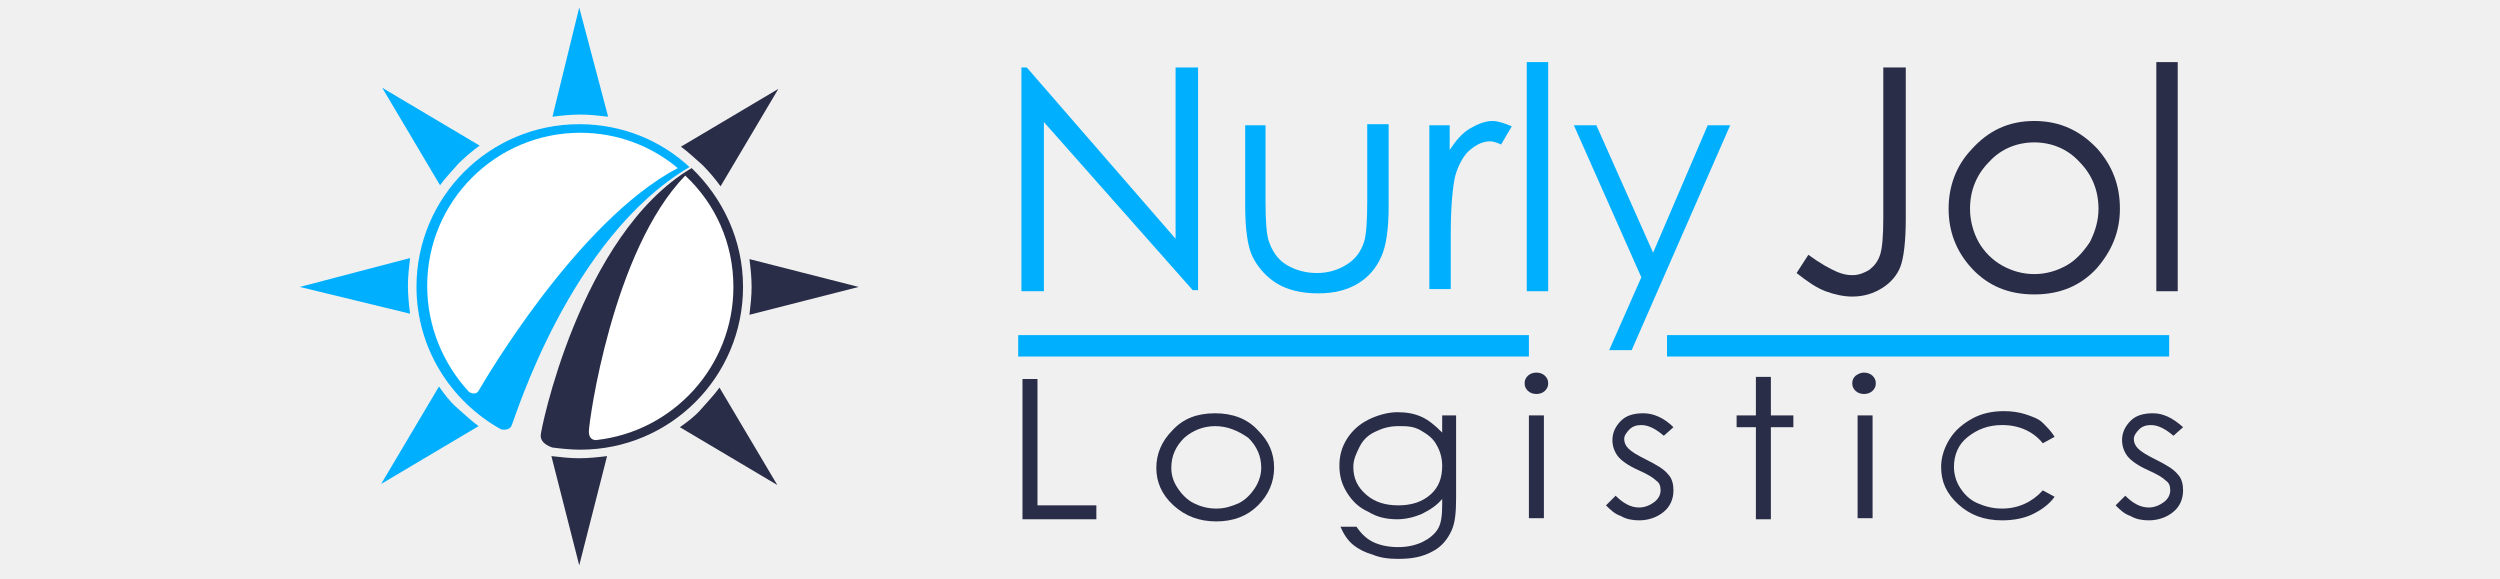
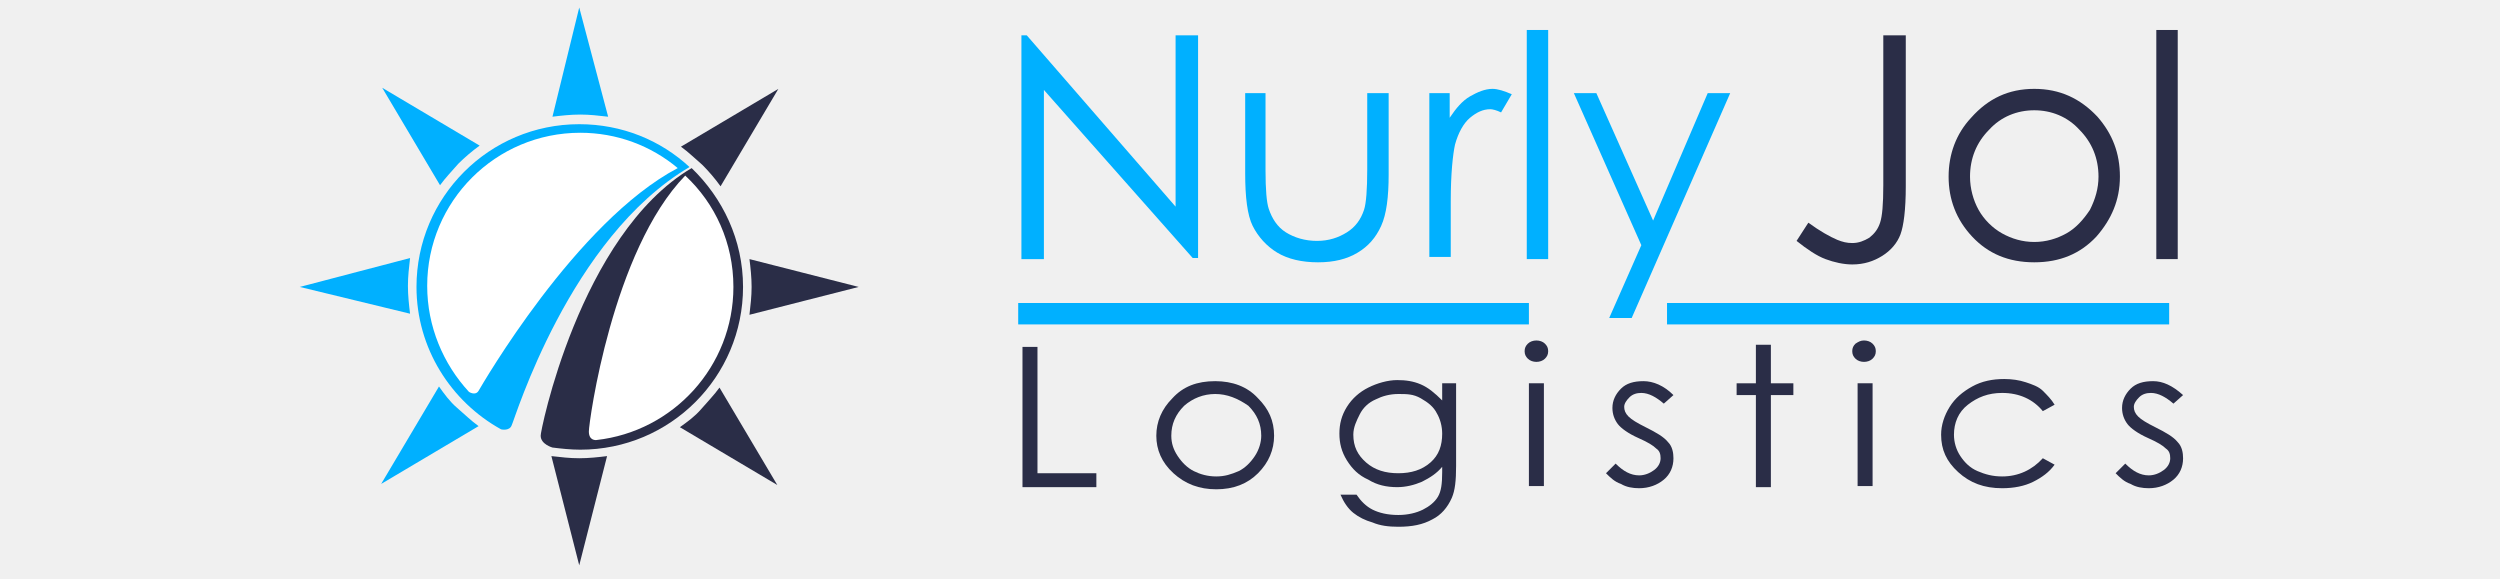
<svg xmlns="http://www.w3.org/2000/svg" version="1.1" id="Слой_1" x="0px" y="0px" viewBox="0 0 233.5 54" style="enable-background:new 0 0 233.5 54;" xml:space="preserve">
  <style type="text/css">
	.st0{fill:none;}
	.st1{enable-background:new    ;}
	.st2{fill:#00B0FF;}
	.st3{font-family:'CenturyGothic';}
	.st4{font-size:28.998px;}
	.st5{fill:#2A2D47;}
	.st6{fill:none;stroke:#00B0FF;stroke-width:2;stroke-miterlimit:10;}
	.st7{fill:#FFFFFF;}
</style>
-   <rect x="92.8" y="5.8" class="st0" width="127.1" height="23.6" />
+   <rect x="92.8" y="2.8" class="st0" width="127.1" height="23.6" />
  <g class="st1">
-     <path class="st2" d="M95.4,27.1V6.3h0.5l13.9,16v-16h2.1v20.8h-0.5L97.5,11.4v15.8H95.4z" />
-     <path class="st2" d="M116.2,11.7h2v7.2c0,1.8,0.1,3,0.3,3.6c0.3,0.9,0.8,1.7,1.6,2.2c0.8,0.5,1.8,0.8,2.9,0.8c1.1,0,2-0.3,2.8-0.8   c0.8-0.5,1.3-1.2,1.6-2.1c0.2-0.6,0.3-1.9,0.3-3.8v-7.2h2v7.6c0,2.1-0.2,3.7-0.7,4.8c-0.5,1.1-1.2,1.9-2.2,2.5   c-1,0.6-2.2,0.9-3.7,0.9c-1.5,0-2.8-0.3-3.8-0.9c-1-0.6-1.8-1.5-2.3-2.5s-0.7-2.7-0.7-4.9V11.7z" />
-     <path class="st2" d="M133.4,11.7h2V14c0.6-0.9,1.2-1.6,1.9-2c0.7-0.4,1.4-0.7,2.1-0.7c0.5,0,1.1,0.2,1.8,0.5l-1,1.7   c-0.4-0.2-0.8-0.3-1-0.3c-0.7,0-1.3,0.3-1.9,0.8c-0.6,0.5-1.1,1.4-1.4,2.5c-0.2,0.9-0.4,2.7-0.4,5.3v5.2h-2V11.7z" />
-     <path class="st2" d="M142.6,5.8h2v21.4h-2V5.8z" />
-     <path class="st2" d="M147,11.7h2.1l5.3,11.9l5.1-11.9h2.1l-9.2,21h-2.1l3-6.8L147,11.7z" />
+     <path class="st2" d="M95.4,24.1V3.3h0.5l13.9,16v-16h2.1v20.8h-0.5L97.5,8.4v15.8H95.4z" />
+     <path class="st2" d="M116.2,8.7h2v7.2c0,1.8,0.1,3,0.3,3.6c0.3,0.9,0.8,1.7,1.6,2.2c0.8,0.5,1.8,0.8,2.9,0.8c1.1,0,2-0.3,2.8-0.8   c0.8-0.5,1.3-1.2,1.6-2.1c0.2-0.6,0.3-1.9,0.3-3.8V8.7h2v7.6c0,2.1-0.2,3.7-0.7,4.8c-0.5,1.1-1.2,1.9-2.2,2.5   c-1,0.6-2.2,0.9-3.7,0.9c-1.5,0-2.8-0.3-3.8-0.9c-1-0.6-1.8-1.5-2.3-2.5s-0.7-2.7-0.7-4.9V8.7z" />
+     <path class="st2" d="M133.4,8.7h2V11c0.6-0.9,1.2-1.6,1.9-2c0.7-0.4,1.4-0.7,2.1-0.7c0.5,0,1.1,0.2,1.8,0.5l-1,1.7   c-0.4-0.2-0.8-0.3-1-0.3c-0.7,0-1.3,0.3-1.9,0.8c-0.6,0.5-1.1,1.4-1.4,2.5c-0.2,0.9-0.4,2.7-0.4,5.3v5.2h-2V8.7z" />
+     <path class="st2" d="M142.6,2.8h2v21.4h-2V2.8z" />
+     <path class="st2" d="M147,8.7h2.1l5.3,11.9l5.1-11.9h2.1l-9.2,21h-2.1l3-6.8L147,8.7z" />
  </g>
-   <text transform="matrix(1 0 0 1 159.1398 27.1313)" class="st3 st4"> </text>
+   <text transform="matrix(1 0 0 1 159.1398 24.1313)" class="st3 st4"> </text>
  <g class="st1">
-     <path class="st5" d="M175.9,6.3h2.1v14.1c0,2.2-0.2,3.7-0.5,4.5c-0.3,0.8-0.9,1.5-1.7,2s-1.7,0.8-2.8,0.8c-0.8,0-1.7-0.2-2.5-0.5   c-0.8-0.3-1.7-0.9-2.7-1.7l1.1-1.7c1.1,0.8,2,1.3,2.7,1.6c0.5,0.2,0.9,0.3,1.4,0.3c0.6,0,1.1-0.2,1.6-0.5c0.5-0.4,0.8-0.8,1-1.4   c0.2-0.6,0.3-1.7,0.3-3.5V6.3z" />
-     <path class="st5" d="M190,11.3c2.4,0,4.3,0.9,5.9,2.6c1.4,1.6,2.1,3.4,2.1,5.6c0,2.2-0.8,4-2.2,5.6c-1.5,1.6-3.4,2.4-5.8,2.4   c-2.4,0-4.3-0.8-5.8-2.4c-1.5-1.6-2.2-3.5-2.2-5.6c0-2.1,0.7-4,2.1-5.5C185.7,12.2,187.6,11.3,190,11.3z M190,13.3   c-1.6,0-3.1,0.6-4.2,1.8c-1.2,1.2-1.8,2.7-1.8,4.4c0,1.1,0.3,2.2,0.8,3.1s1.3,1.7,2.2,2.2c0.9,0.5,1.9,0.8,3,0.8   c1.1,0,2.1-0.3,3-0.8c0.9-0.5,1.6-1.3,2.2-2.2c0.5-1,0.8-2,0.8-3.1c0-1.7-0.6-3.2-1.8-4.4C193.1,13.9,191.6,13.3,190,13.3z" />
-     <path class="st5" d="M201.4,5.8h2v21.4h-2V5.8z" />
+     <path class="st5" d="M175.9,3.3h2.1v14.1c0,2.2-0.2,3.7-0.5,4.5c-0.3,0.8-0.9,1.5-1.7,2s-1.7,0.8-2.8,0.8c-0.8,0-1.7-0.2-2.5-0.5   c-0.8-0.3-1.7-0.9-2.7-1.7l1.1-1.7c1.1,0.8,2,1.3,2.7,1.6c0.5,0.2,0.9,0.3,1.4,0.3c0.6,0,1.1-0.2,1.6-0.5c0.5-0.4,0.8-0.8,1-1.4   c0.2-0.6,0.3-1.7,0.3-3.5V3.3z" />
+     <path class="st5" d="M190,8.3c2.4,0,4.3,0.9,5.9,2.6c1.4,1.6,2.1,3.4,2.1,5.6c0,2.2-0.8,4-2.2,5.6c-1.5,1.6-3.4,2.4-5.8,2.4   c-2.4,0-4.3-0.8-5.8-2.4c-1.5-1.6-2.2-3.5-2.2-5.6c0-2.1,0.7-4,2.1-5.5C185.7,9.2,187.6,8.3,190,8.3z M190,10.3   c-1.6,0-3.1,0.6-4.2,1.8c-1.2,1.2-1.8,2.7-1.8,4.4c0,1.1,0.3,2.2,0.8,3.1s1.3,1.7,2.2,2.2c0.9,0.5,1.9,0.8,3,0.8   c1.1,0,2.1-0.3,3-0.8c0.9-0.5,1.6-1.3,2.2-2.2c0.5-1,0.8-2,0.8-3.1c0-1.7-0.6-3.2-1.8-4.4C193.1,10.9,191.6,10.3,190,10.3z" />
+     <path class="st5" d="M201.4,2.8h2v21.4h-2V2.8z" />
  </g>
-   <rect x="93.7" y="35.2" class="st0" width="127.1" height="23.6" />
+   <rect x="93.7" y="32.2" class="st0" width="127.1" height="23.6" />
  <g class="st1">
-     <path class="st5" d="M95.5,35.4h1.4v11.8h5.5v1.3h-6.9V35.4z" />
-     <path class="st5" d="M113.5,38.6c1.6,0,3,0.5,4,1.6c1,1,1.5,2.1,1.5,3.5c0,1.3-0.5,2.5-1.5,3.5s-2.3,1.5-3.9,1.5   c-1.6,0-2.9-0.5-4-1.5S108,45,108,43.7c0-1.3,0.5-2.5,1.5-3.5C110.5,39.1,111.8,38.6,113.5,38.6z M113.5,39.8   c-1.1,0-2.1,0.4-2.9,1.1c-0.8,0.8-1.2,1.7-1.2,2.8c0,0.7,0.2,1.3,0.6,1.9s0.9,1.1,1.5,1.4c0.6,0.3,1.3,0.5,2.1,0.5s1.4-0.2,2.1-0.5   c0.6-0.3,1.1-0.8,1.5-1.4c0.4-0.6,0.6-1.3,0.6-1.9c0-1.1-0.4-2-1.2-2.8C115.6,40.2,114.6,39.8,113.5,39.8z" />
-     <path class="st5" d="M134.6,38.8h1.4v7.7c0,1.4-0.1,2.3-0.4,3c-0.4,0.9-1,1.6-1.8,2c-0.9,0.5-1.9,0.7-3.2,0.7   c-0.9,0-1.7-0.1-2.4-0.4c-0.7-0.2-1.3-0.5-1.8-0.9c-0.5-0.4-0.9-1-1.2-1.7h1.5c0.4,0.6,0.9,1.1,1.5,1.4c0.6,0.3,1.4,0.5,2.4,0.5   c0.9,0,1.7-0.2,2.3-0.5c0.6-0.3,1.1-0.7,1.4-1.2c0.3-0.5,0.4-1.2,0.4-2.3v-0.5c-0.5,0.6-1.1,1-1.9,1.4c-0.7,0.3-1.5,0.5-2.3,0.5   c-1,0-1.9-0.2-2.7-0.7c-0.9-0.4-1.5-1-2-1.8s-0.7-1.6-0.7-2.5s0.2-1.7,0.7-2.5s1.2-1.4,2-1.8s1.8-0.7,2.7-0.7   c0.8,0,1.5,0.1,2.2,0.4c0.7,0.3,1.3,0.8,2,1.5V38.8z M130.6,39.8c-0.8,0-1.5,0.2-2.1,0.5c-0.7,0.3-1.2,0.8-1.5,1.4   s-0.6,1.2-0.6,1.9c0,1.1,0.4,1.9,1.2,2.6c0.8,0.7,1.8,1,3,1c1.2,0,2.2-0.3,3-1c0.8-0.7,1.1-1.6,1.1-2.7c0-0.7-0.2-1.4-0.5-1.9   c-0.3-0.6-0.8-1-1.5-1.4S131.4,39.8,130.6,39.8z" />
-     <path class="st5" d="M143.5,34.8c0.3,0,0.6,0.1,0.8,0.3c0.2,0.2,0.3,0.4,0.3,0.7c0,0.3-0.1,0.5-0.3,0.7c-0.2,0.2-0.5,0.3-0.8,0.3   c-0.3,0-0.6-0.1-0.8-0.3c-0.2-0.2-0.3-0.4-0.3-0.7c0-0.3,0.1-0.5,0.3-0.7C142.9,34.9,143.2,34.8,143.5,34.8z M142.8,38.8h1.4v9.6   h-1.4V38.8z" />
-     <path class="st5" d="M156.3,39.9l-0.9,0.8c-0.7-0.6-1.4-1-2.1-1c-0.4,0-0.8,0.1-1.1,0.4s-0.5,0.6-0.5,0.9c0,0.3,0.1,0.6,0.4,0.9   c0.3,0.3,0.8,0.6,1.6,1c1,0.5,1.7,0.9,2.1,1.4c0.4,0.4,0.5,1,0.5,1.5c0,0.8-0.3,1.5-0.9,2c-0.6,0.5-1.4,0.8-2.3,0.8   c-0.6,0-1.2-0.1-1.7-0.4c-0.6-0.2-1-0.6-1.4-1l0.9-0.9c0.7,0.7,1.4,1.1,2.2,1.1c0.5,0,1-0.2,1.4-0.5c0.4-0.3,0.6-0.7,0.6-1.1   c0-0.4-0.1-0.7-0.4-0.9c-0.3-0.3-0.8-0.6-1.7-1c-0.9-0.4-1.6-0.9-1.9-1.3c-0.3-0.4-0.5-0.9-0.5-1.5c0-0.7,0.3-1.3,0.8-1.8   c0.5-0.5,1.2-0.7,2.1-0.7C154.4,38.6,155.4,39,156.3,39.9z" />
-     <path class="st5" d="M164,35.2h1.4v3.6h2.1v1.1h-2.1v8.6H164v-8.6h-1.8v-1.1h1.8V35.2z" />
-     <path class="st5" d="M174.1,34.8c0.3,0,0.6,0.1,0.8,0.3c0.2,0.2,0.3,0.4,0.3,0.7c0,0.3-0.1,0.5-0.3,0.7c-0.2,0.2-0.5,0.3-0.8,0.3   c-0.3,0-0.6-0.1-0.8-0.3c-0.2-0.2-0.3-0.4-0.3-0.7c0-0.3,0.1-0.5,0.3-0.7C173.6,34.9,173.8,34.8,174.1,34.8z M173.5,38.8h1.4v9.6   h-1.4V38.8z" />
-     <path class="st5" d="M191.9,40.8l-1.1,0.6c-0.9-1.1-2.2-1.7-3.8-1.7c-1.3,0-2.3,0.4-3.2,1.1s-1.3,1.7-1.3,2.8c0,0.7,0.2,1.4,0.6,2   c0.4,0.6,0.9,1.1,1.6,1.4c0.7,0.3,1.4,0.5,2.3,0.5c1.5,0,2.8-0.6,3.8-1.7l1.1,0.6c-0.5,0.7-1.2,1.2-2,1.6c-0.8,0.4-1.8,0.6-2.9,0.6   c-1.7,0-3-0.5-4.1-1.5c-1.1-1-1.6-2.1-1.6-3.5c0-0.9,0.3-1.8,0.8-2.6c0.5-0.8,1.2-1.4,2.1-1.9s1.9-0.7,3-0.7c0.7,0,1.4,0.1,2,0.3   c0.6,0.2,1.2,0.4,1.6,0.8S191.6,40.3,191.9,40.8z" />
-     <path class="st5" d="M203.9,39.9l-0.9,0.8c-0.7-0.6-1.4-1-2.1-1c-0.4,0-0.8,0.1-1.1,0.4s-0.5,0.6-0.5,0.9c0,0.3,0.1,0.6,0.4,0.9   c0.3,0.3,0.8,0.6,1.6,1c1,0.5,1.7,0.9,2.1,1.4c0.4,0.4,0.5,1,0.5,1.5c0,0.8-0.3,1.5-0.9,2c-0.6,0.5-1.4,0.8-2.3,0.8   c-0.6,0-1.2-0.1-1.7-0.4c-0.6-0.2-1-0.6-1.4-1l0.9-0.9c0.7,0.7,1.4,1.1,2.2,1.1c0.5,0,1-0.2,1.4-0.5c0.4-0.3,0.6-0.7,0.6-1.1   c0-0.4-0.1-0.7-0.4-0.9c-0.3-0.3-0.8-0.6-1.7-1c-0.9-0.4-1.6-0.9-1.9-1.3c-0.3-0.4-0.5-0.9-0.5-1.5c0-0.7,0.3-1.3,0.8-1.8   c0.5-0.5,1.2-0.7,2.1-0.7C202,38.6,202.9,39,203.9,39.9z" />
+     <path class="st5" d="M95.5,32.4h1.4v11.8h5.5v1.3h-6.9V32.4z" />
+     <path class="st5" d="M113.5,35.6c1.6,0,3,0.5,4,1.6c1,1,1.5,2.1,1.5,3.5c0,1.3-0.5,2.5-1.5,3.5s-2.3,1.5-3.9,1.5   c-1.6,0-2.9-0.5-4-1.5S108,42,108,40.7c0-1.3,0.5-2.5,1.5-3.5C110.5,36.1,111.8,35.6,113.5,35.6z M113.5,36.8   c-1.1,0-2.1,0.4-2.9,1.1c-0.8,0.8-1.2,1.7-1.2,2.8c0,0.7,0.2,1.3,0.6,1.9s0.9,1.1,1.5,1.4c0.6,0.3,1.3,0.5,2.1,0.5s1.4-0.2,2.1-0.5   c0.6-0.3,1.1-0.8,1.5-1.4c0.4-0.6,0.6-1.3,0.6-1.9c0-1.1-0.4-2-1.2-2.8C115.6,37.2,114.6,36.8,113.5,36.8z" />
+     <path class="st5" d="M134.6,35.8h1.4v7.7c0,1.4-0.1,2.3-0.4,3c-0.4,0.9-1,1.6-1.8,2c-0.9,0.5-1.9,0.7-3.2,0.7   c-0.9,0-1.7-0.1-2.4-0.4c-0.7-0.2-1.3-0.5-1.8-0.9c-0.5-0.4-0.9-1-1.2-1.7h1.5c0.4,0.6,0.9,1.1,1.5,1.4c0.6,0.3,1.4,0.5,2.4,0.5   c0.9,0,1.7-0.2,2.3-0.5c0.6-0.3,1.1-0.7,1.4-1.2c0.3-0.5,0.4-1.2,0.4-2.3v-0.5c-0.5,0.6-1.1,1-1.9,1.4c-0.7,0.3-1.5,0.5-2.3,0.5   c-1,0-1.9-0.2-2.7-0.7c-0.9-0.4-1.5-1-2-1.8s-0.7-1.6-0.7-2.5s0.2-1.7,0.7-2.5s1.2-1.4,2-1.8s1.8-0.7,2.7-0.7   c0.8,0,1.5,0.1,2.2,0.4c0.7,0.3,1.3,0.8,2,1.5V35.8z M130.6,36.8c-0.8,0-1.5,0.2-2.1,0.5c-0.7,0.3-1.2,0.8-1.5,1.4   s-0.6,1.2-0.6,1.9c0,1.1,0.4,1.9,1.2,2.6c0.8,0.7,1.8,1,3,1c1.2,0,2.2-0.3,3-1c0.8-0.7,1.1-1.6,1.1-2.7c0-0.7-0.2-1.4-0.5-1.9   c-0.3-0.6-0.8-1-1.5-1.4S131.4,36.8,130.6,36.8z" />
+     <path class="st5" d="M143.5,31.8c0.3,0,0.6,0.1,0.8,0.3c0.2,0.2,0.3,0.4,0.3,0.7c0,0.3-0.1,0.5-0.3,0.7c-0.2,0.2-0.5,0.3-0.8,0.3   c-0.3,0-0.6-0.1-0.8-0.3c-0.2-0.2-0.3-0.4-0.3-0.7c0-0.3,0.1-0.5,0.3-0.7C142.9,31.9,143.2,31.8,143.5,31.8z M142.8,35.8h1.4v9.6   h-1.4V35.8z" />
+     <path class="st5" d="M156.3,36.9l-0.9,0.8c-0.7-0.6-1.4-1-2.1-1c-0.4,0-0.8,0.1-1.1,0.4s-0.5,0.6-0.5,0.9c0,0.3,0.1,0.6,0.4,0.9   c0.3,0.3,0.8,0.6,1.6,1c1,0.5,1.7,0.9,2.1,1.4c0.4,0.4,0.5,1,0.5,1.5c0,0.8-0.3,1.5-0.9,2c-0.6,0.5-1.4,0.8-2.3,0.8   c-0.6,0-1.2-0.1-1.7-0.4c-0.6-0.2-1-0.6-1.4-1l0.9-0.9c0.7,0.7,1.4,1.1,2.2,1.1c0.5,0,1-0.2,1.4-0.5c0.4-0.3,0.6-0.7,0.6-1.1   c0-0.4-0.1-0.7-0.4-0.9c-0.3-0.3-0.8-0.6-1.7-1c-0.9-0.4-1.6-0.9-1.9-1.3c-0.3-0.4-0.5-0.9-0.5-1.5c0-0.7,0.3-1.3,0.8-1.8   c0.5-0.5,1.2-0.7,2.1-0.7C154.4,35.6,155.4,36,156.3,36.9z" />
+     <path class="st5" d="M164,32.2h1.4v3.6h2.1v1.1h-2.1v8.6H164v-8.6h-1.8v-1.1h1.8V32.2z" />
+     <path class="st5" d="M174.1,31.8c0.3,0,0.6,0.1,0.8,0.3c0.2,0.2,0.3,0.4,0.3,0.7c0,0.3-0.1,0.5-0.3,0.7c-0.2,0.2-0.5,0.3-0.8,0.3   c-0.3,0-0.6-0.1-0.8-0.3c-0.2-0.2-0.3-0.4-0.3-0.7c0-0.3,0.1-0.5,0.3-0.7C173.6,31.9,173.8,31.8,174.1,31.8z M173.5,35.8h1.4v9.6   h-1.4V35.8z" />
+     <path class="st5" d="M191.9,37.8l-1.1,0.6c-0.9-1.1-2.2-1.7-3.8-1.7c-1.3,0-2.3,0.4-3.2,1.1s-1.3,1.7-1.3,2.8c0,0.7,0.2,1.4,0.6,2   c0.4,0.6,0.9,1.1,1.6,1.4c0.7,0.3,1.4,0.5,2.3,0.5c1.5,0,2.8-0.6,3.8-1.7l1.1,0.6c-0.5,0.7-1.2,1.2-2,1.6c-0.8,0.4-1.8,0.6-2.9,0.6   c-1.7,0-3-0.5-4.1-1.5c-1.1-1-1.6-2.1-1.6-3.5c0-0.9,0.3-1.8,0.8-2.6c0.5-0.8,1.2-1.4,2.1-1.9s1.9-0.7,3-0.7c0.7,0,1.4,0.1,2,0.3   c0.6,0.2,1.2,0.4,1.6,0.8S191.6,37.3,191.9,37.8z" />
+     <path class="st5" d="M203.9,36.9l-0.9,0.8c-0.7-0.6-1.4-1-2.1-1c-0.4,0-0.8,0.1-1.1,0.4s-0.5,0.6-0.5,0.9c0,0.3,0.1,0.6,0.4,0.9   c0.3,0.3,0.8,0.6,1.6,1c1,0.5,1.7,0.9,2.1,1.4c0.4,0.4,0.5,1,0.5,1.5c0,0.8-0.3,1.5-0.9,2c-0.6,0.5-1.4,0.8-2.3,0.8   c-0.6,0-1.2-0.1-1.7-0.4c-0.6-0.2-1-0.6-1.4-1l0.9-0.9c0.7,0.7,1.4,1.1,2.2,1.1c0.5,0,1-0.2,1.4-0.5c0.4-0.3,0.6-0.7,0.6-1.1   c0-0.4-0.1-0.7-0.4-0.9c-0.3-0.3-0.8-0.6-1.7-1c-0.9-0.4-1.6-0.9-1.9-1.3c-0.3-0.4-0.5-0.9-0.5-1.5c0-0.7,0.3-1.3,0.8-1.8   c0.5-0.5,1.2-0.7,2.1-0.7C202,35.6,202.9,36,203.9,36.9z" />
  </g>
-   <line class="st6" x1="95.1" y1="32.3" x2="142.8" y2="32.3" />
-   <line class="st6" x1="155.7" y1="32.3" x2="202.6" y2="32.3" />
+   <line class="st6" x1="95.1" y1="29.3" x2="142.8" y2="29.3" />
+   <line class="st6" x1="155.7" y1="29.3" x2="202.6" y2="29.3" />
  <path id="луч_23_" class="st2" d="M51.6,10.9c0.8-0.1,1.7-0.2,2.6-0.2c0.9,0,1.7,0.1,2.6,0.2L54.1,0.7L51.6,10.9z" />
  <path id="луч_22_" class="st5" d="M67.2,36.2c-0.5,0.7-1.1,1.3-1.7,2s-1.3,1.2-2,1.7l9.1,5.4L67.2,36.2z" />
  <path id="луч_21_" class="st2" d="M44.7,39.8c-0.7-0.5-1.3-1.1-2-1.7s-1.2-1.3-1.7-2l-5.4,9.1L44.7,39.8z" />
  <path id="луч_20_" class="st5" d="M63.6,13.7c0.7,0.5,1.3,1.1,2,1.7c0.6,0.6,1.2,1.3,1.7,2l5.4-9.1L63.6,13.7z" />
  <path id="луч_19_" class="st2" d="M41.1,17.3c0.5-0.7,1.1-1.3,1.7-2c0.6-0.6,1.3-1.2,2-1.7l-9.1-5.4L41.1,17.3z" />
  <path id="луч_18_" class="st2" d="M38.3,29.3c-0.1-0.8-0.2-1.7-0.2-2.6s0.1-1.7,0.2-2.6L28,26.8L38.3,29.3z" />
  <path id="луч_17_" class="st5" d="M70,24.2c0.1,0.8,0.2,1.7,0.2,2.6s-0.1,1.7-0.2,2.6l10.2-2.6L70,24.2z" />
  <path id="луч_16_" class="st5" d="M56.7,42.6c-0.8,0.1-1.7,0.2-2.6,0.2c-0.9,0-1.7-0.1-2.6-0.2l2.6,10.2L56.7,42.6z" />
  <path id="правая_внешняя_2_" class="st5" d="M64.6,15.7c2.9,2.8,4.8,6.7,4.8,11.1c0,8.4-6.8,15.2-15.2,15.2  c-0.9,0-1.8-0.1-2.6-0.2c0,0-1.1-0.3-1.1-1.1C50.4,40.6,54.1,21.9,64.6,15.7z" />
  <path id="левая_внешняя_2_" class="st2" d="M64.4,15.6c-2.7-2.5-6.3-4-10.3-4c-8.4,0-15.2,6.8-15.2,15.2  c0,5.7,3.2,10.7,7.9,13.3c0,0,0.8,0.2,1-0.4C48.1,39.1,53.2,22.2,64.4,15.6z" />
  <path id="правая_внутреняя_1_" class="st7" d="M64,16.4c2.8,2.6,4.5,6.3,4.5,10.4c0,7.4-5.6,13.5-12.8,14.3  c0,0-0.7,0.1-0.7-0.8S57.2,23.4,64,16.4z" />
  <path id="левая_внутреняя_1_" class="st7" d="M63.3,15.7c-2.5-2.1-5.7-3.3-9.1-3.3c-7.9,0-14.3,6.4-14.3,14.3  c0,3.8,1.5,7.3,3.9,9.9c0,0,0.6,0.4,0.9-0.1C45,36,53.8,20.7,63.3,15.7z" />
</svg>
